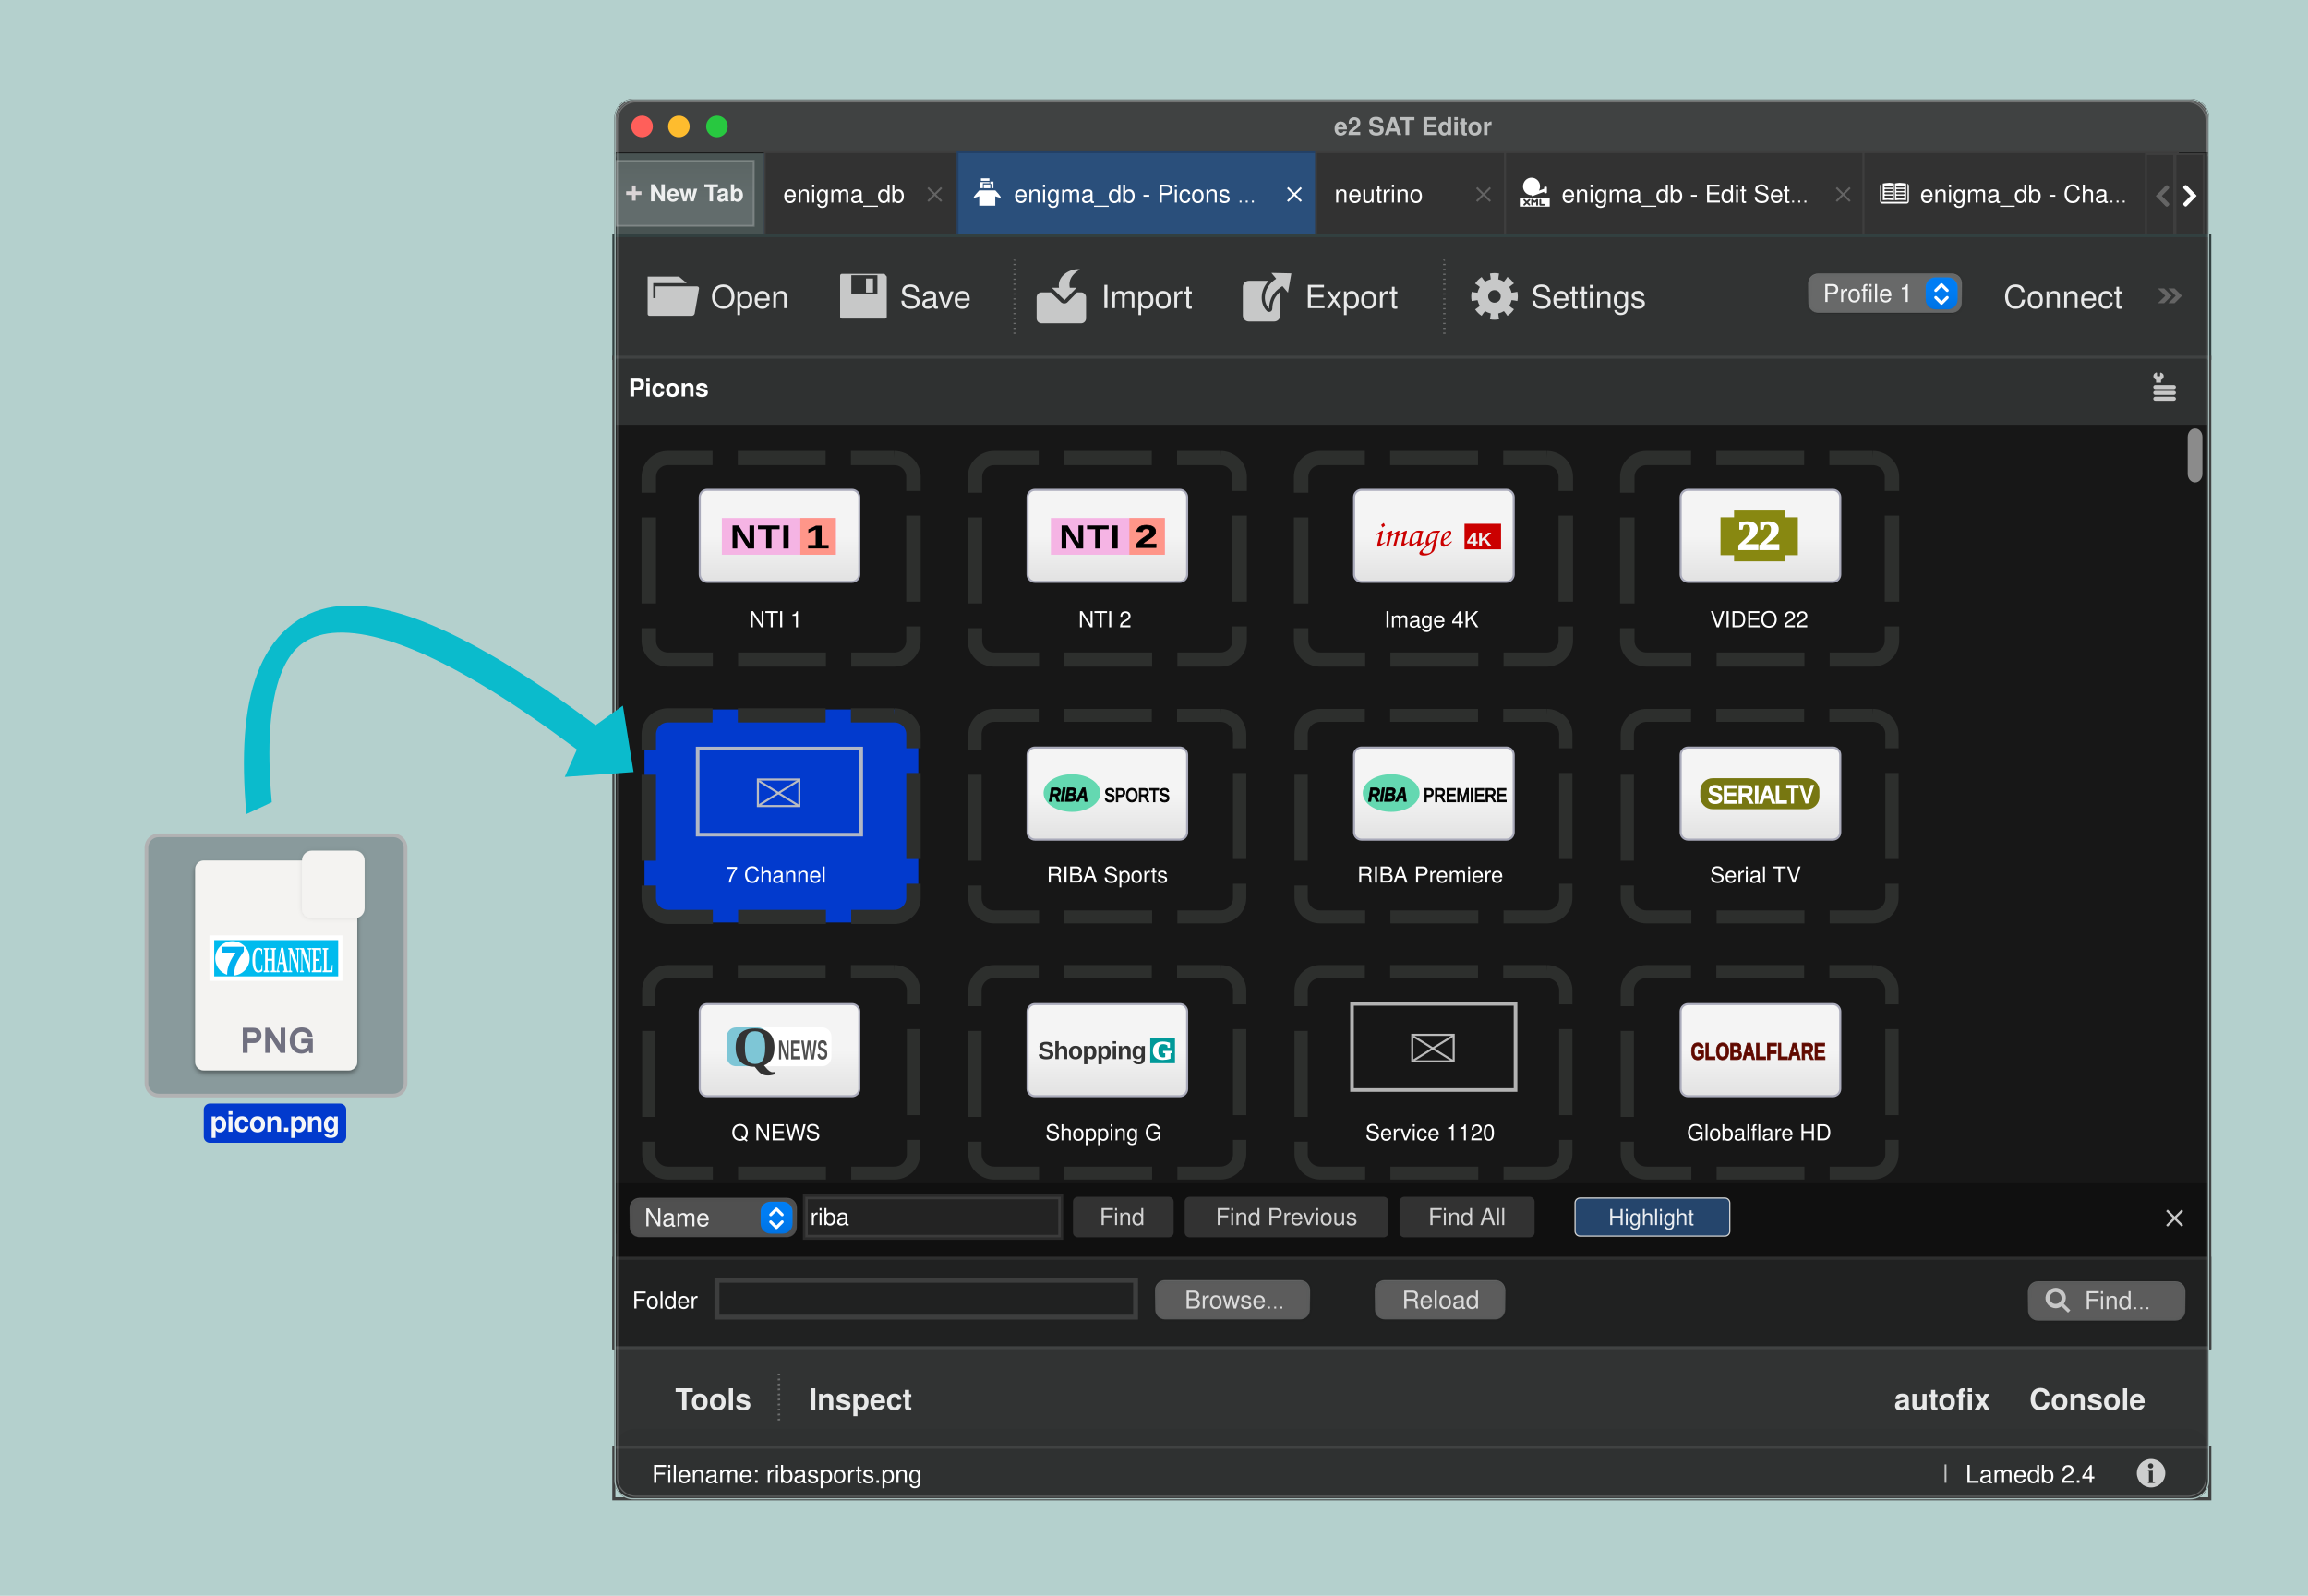
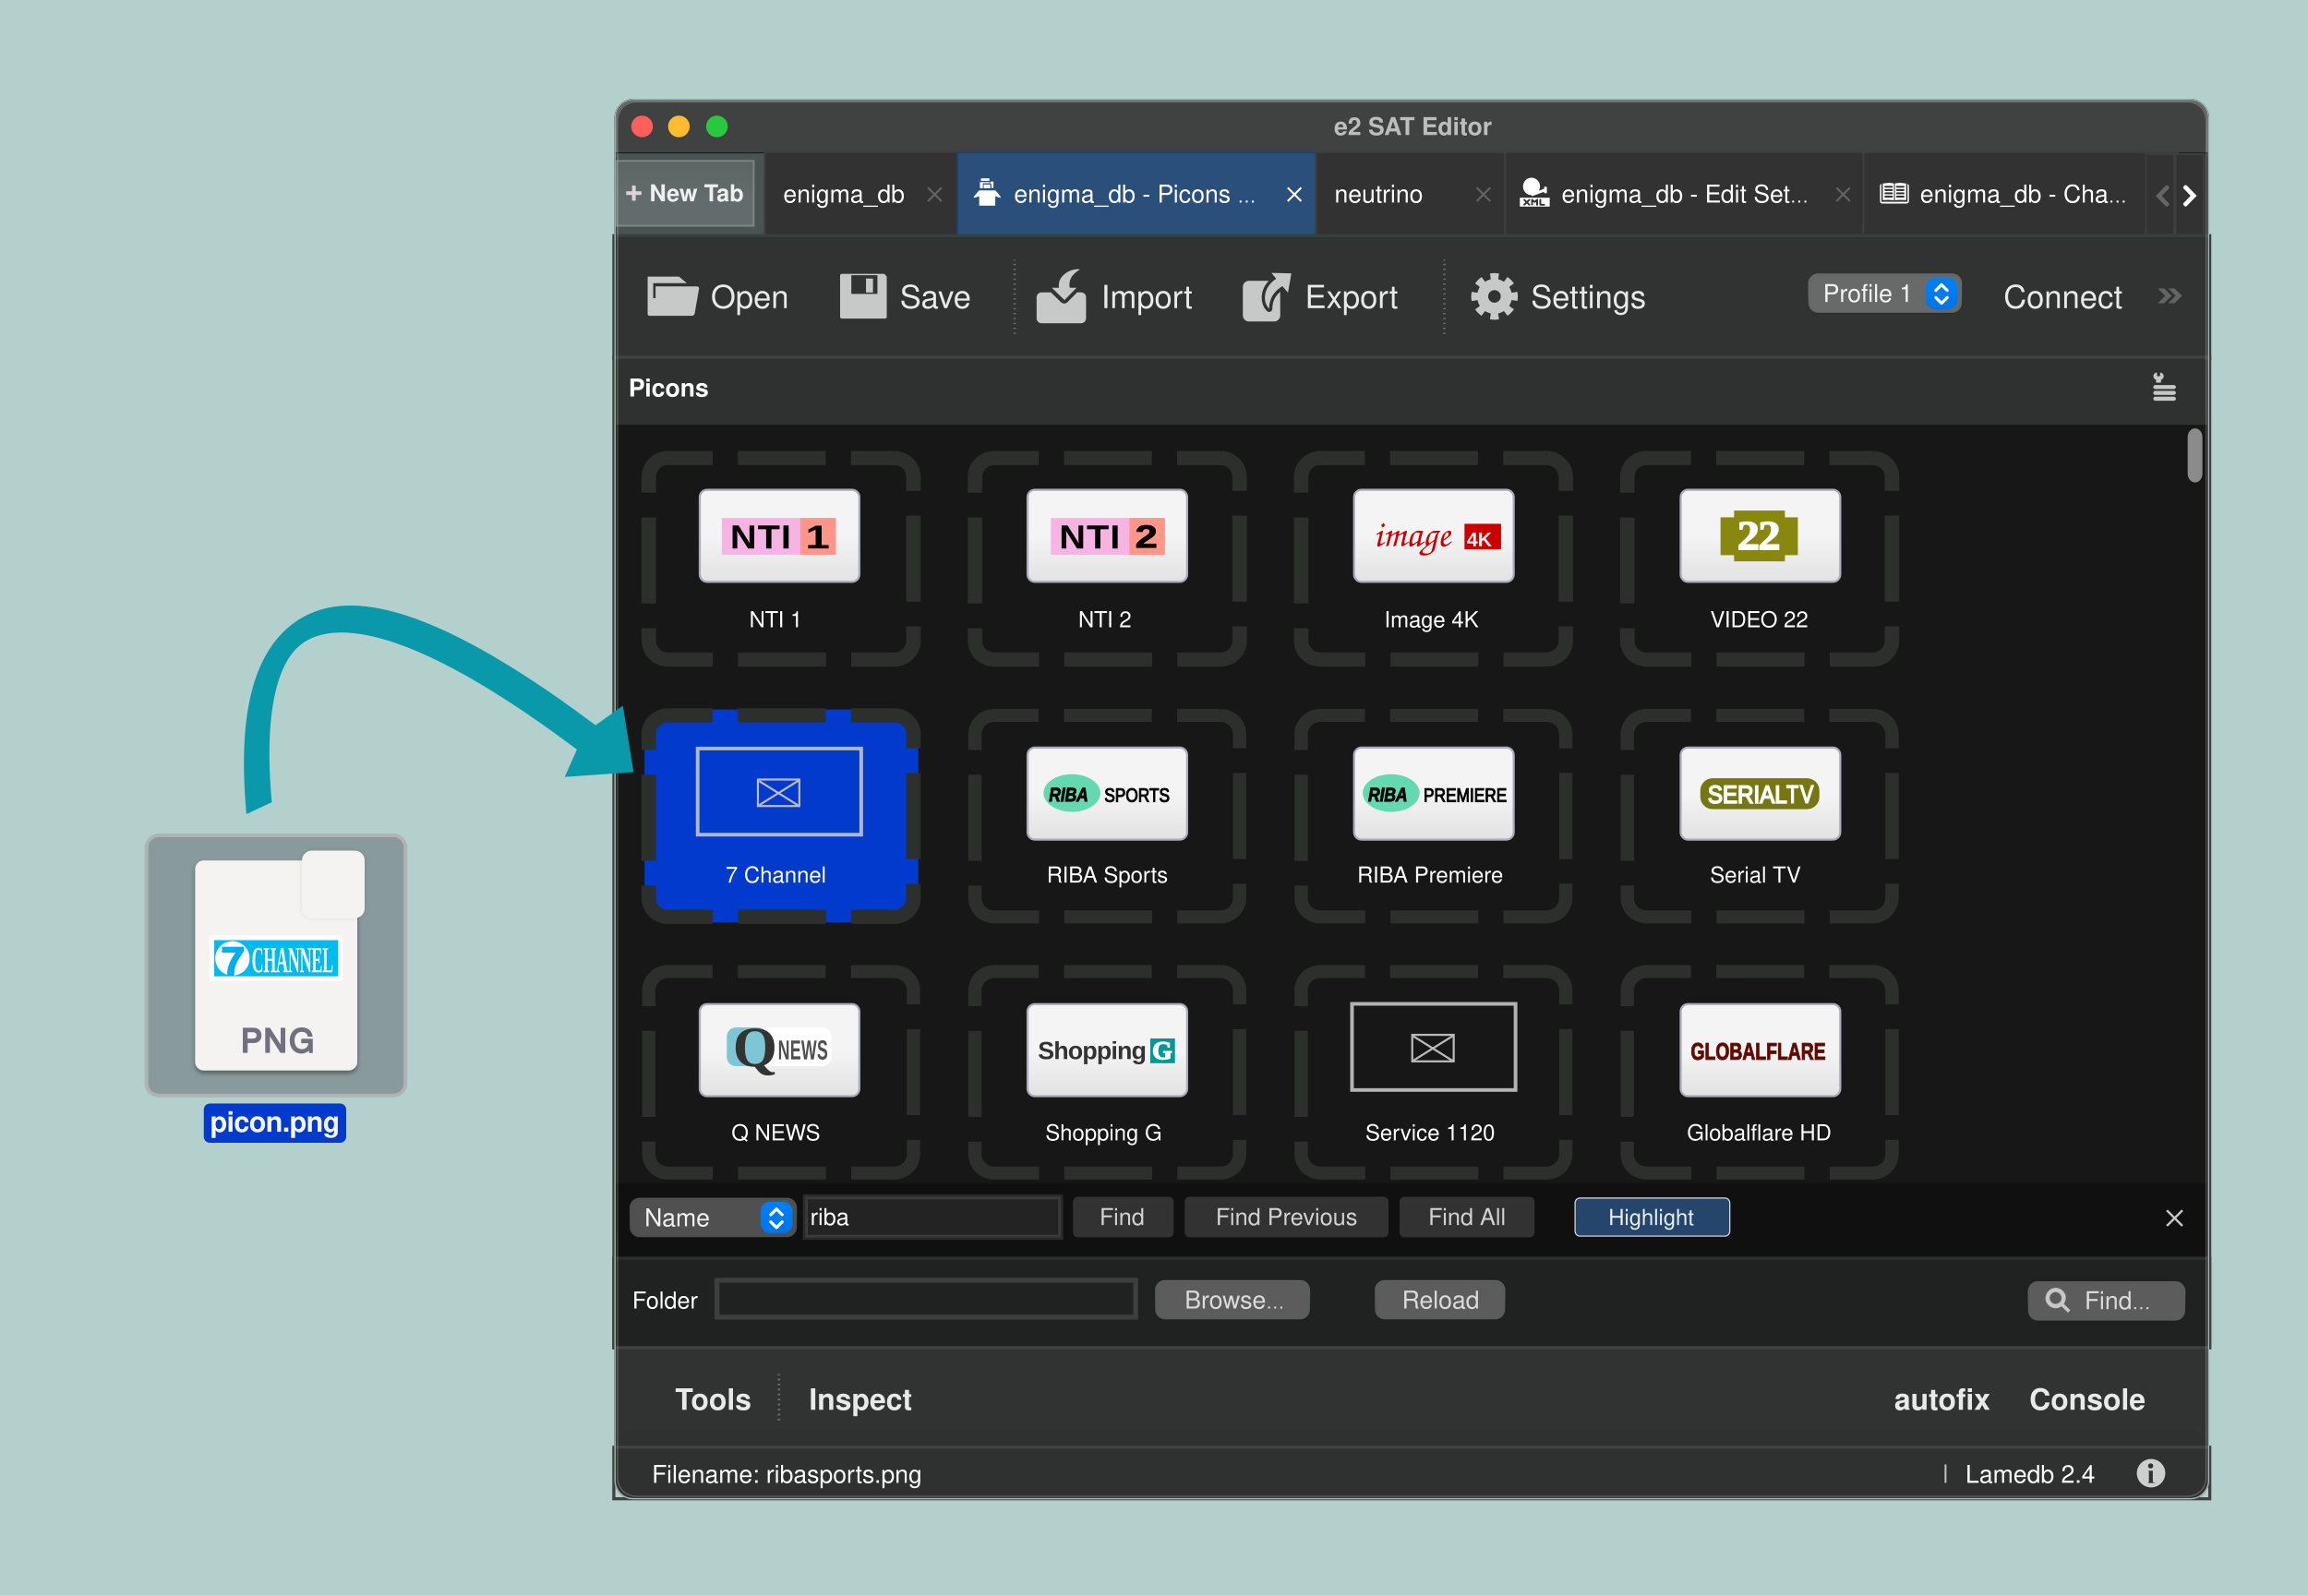
<svg xmlns="http://www.w3.org/2000/svg" style="pointer-events:none;user-select:none" viewBox="0 0 1880 1300">
  <defs>
    <symbol id="aad">
      <path d="M37.8 37.8h18V26.3h-18V8H26.3v18.2H8v11.5h18.2v18h11.5z" />
    </symbol>
    <symbol id="cbw">
      <path d="m60 15-3-.5v35.7a150 150 0 0 0-14.3-.6l-3 .2-6.7.6v-36S39.6 13 43 13c4 0 14 1.5 14 1.5zq2.9 1.4 3 4.7v32.6c0 2.9-2.3 5.2-5.2 5.2H6.2A5 5 0 0 1 1 52.3V19.7A5 5 0 0 1 4 15l3-.5S17 13 21 13c3.4 0 10 1.5 10 1.5v35.9l-13-.9c-3 0-7.9.4-11 .7V14.5L4 15v38.7h56zM28.5 42.5a2 2 0 0 0-2-2h-14a2 2 0 0 0 0 4h14a2 2 0 0 0 2-2m25 0a2 2 0 0 0-2-2h-14a2 2 0 0 0 0 4h14a2 2 0 0 0 2-2m-25-7a2 2 0 0 0-2-2h-14a2 2 0 0 0 0 4h14a2 2 0 0 0 2-2m25 0a2 2 0 0 0-2-2h-14a2 2 0 0 0 0 4h14a2 2 0 0 0 2-2m-25-7a2 2 0 0 0-2-2h-14a2 2 0 0 0 0 4h14a2 2 0 0 0 2-2m25 0a2 2 0 0 0-2-2h-14a2 2 0 0 0 0 4h14a2 2 0 0 0 2-2m-25-7a2 2 0 0 0-2-2h-14a2 2 0 0 0 0 4h14a2 2 0 0 0 2-2m25 0a2 2 0 0 0-2-2h-14a2 2 0 0 0 0 4h14a2 2 0 0 0 2-2" />
    </symbol>
    <symbol id="cce">
      <path d="m62.3 7.3-5.6-5.6L32 26.4 7.3 1.7 1.7 7.3 26.4 32 1.7 56.7l5.6 5.6L32 37.6l24.7 24.7 5.6-5.6L37.6 32z" />
    </symbol>
    <symbol id="fdt">
      <path d="M56.3 31H13.8A13 13 0 0 0 1 44v61.3c0 7 5.7 12.8 12.8 12.8h54.5c7 0 12.8-5.8 12.8-12.8v-51c-16.6 14-16.6 30.2-17 36.9a6.8 6.8 0 0 1-11.7 4.4C38 81 36.3 52.4 56.3 31.1m1 59.7c-14.6-14.7-13-46 15.2-64.3L62.2 14l42.8 1-7.3 41.4-11.8-14C57.8 59.3 57.8 82 57.3 90.6" />
    </symbol>
    <symbol id="fet">
      <path d="M87.8 55.7h8.5c5.9 0 10.7 4.8 10.7 10.6v45c0 6-4.8 10.7-10.7 10.7H11.7C5.8 122 1 117.2 1 111.4v-45c0-6 4.8-10.7 10.7-10.7h19.8L54 77.5a10 10 0 0 0 6.3 2.1c2 0 4.8-.8 6.2-2.2zM94 6.4C76 3.3 44.4 18.9 49 45.9H33.6l27.2 26.4 25.8-26.4H72.1C67.3 21.7 88 10.8 94 6.4" />
    </symbol>
    <symbol id="ffo">
      <path d="M32 62.5a30.5 30.5 0 0 1 0-61v9.6l-1-.1a5.4 5.4 0 1 0 1 10.7v5.1l-7.4.2 2.8 1.2V51l-2.8 2H32zm0-51.4V1.5a30.5 30.5 0 0 1 0 61V53h9.5l-5.8-2V26.6l-3.7.1v-5A5.4 5.4 0 0 0 32 11" />
    </symbol>
    <symbol id="fgn">
      <path d="M21 43h89c2.9 0 4.7 2.2 4.2 5l-9.3 53c-.5 2.7-3.2 5-6 5H8a4 4 0 0 1-3.9-3.8V22h67.2L88 36H16v32h5z" />
    </symbol>
    <symbol id="fhe">
      <path d="M114 22v86.2c0 2-1.7 3.8-3.8 3.8H17.8a4 4 0 0 1-3.8-3.8V19.8c0-2 1.7-3.8 3.8-3.8H109zM94 59V19H38v40zm-9.5-33v30h-15V26z" />
    </symbol>
    <symbol id="liu">
      <path d="M56.3 57.4c0-2.4-2-4.3-4.4-4.3H12.1a4.3 4.3 0 0 0 0 8.6h39.8c2.4 0 4.4-1.9 4.4-4.3m0-12.5c0-2.4-2-4.3-4.4-4.3H12.1a4.3 4.3 0 0 0 0 8.6h39.8c2.4 0 4.4-2 4.4-4.3m0-12.5c0-2.4-2-4.3-4.4-4.3H12.1a4.3 4.3 0 0 0 0 8.6h39.8c2.4 0 4.4-2 4.4-4.3m-42.5-13V23h10.6v-5.8l2.3-1.4q3.4-2.8 3.4-6.4c0-3.6-1-4.7-3.2-6.5q-1.5-1-3-1.7l-1.4 1-.1 6q0 .6-.4.7-.6.4-1.5.4h-2.8q-.9 0-1.5-.4-.4-.3-.4-.7V1.9l-1.3-1q-1.6.7-3 1.7A8 8 0 0 0 8 9q0 3.6 3.2 6.5 1.2.9 2.5 1.4z" />
    </symbol>
    <symbol id="pjw">
      <path d="M14.8 29.2h34.5s13.9 14.5 11.4 15.6c-1 .5-6.1-1-11.5-3V62H14.8V41.7c-5.4 2-10.4 3.6-11.5 3.1-2.5-1 11.5-15.6 11.5-15.6m22-17.8H16.3v13.1h6.4V14h14zm1.7 5.2h-14v8h14zm6.8-6.2v14.1H41v-9.2h-2.5v-4.9zm-8.7-7H18.5v5.4h18.1z" />
    </symbol>
    <symbol id="skh">
      <path d="M40 45.2a21 21 0 0 1-12.4 4.2A22.6 22.6 0 0 1 5.8 30.7 22.5 22.5 0 0 1 27.6 5.6c10 0 19.4 7.7 21.4 17.6A22 22 0 0 1 45 40l14 13.8-5.1 5.1zM27.4 14.6c-6.2.1-12 5.2-12.7 11.5-.6 5.4 2.7 11 7.8 13.2A13.3 13.3 0 0 0 39.8 31a13.2 13.2 0 0 0-12.4-16.3" />
    </symbol>
    <symbol id="sls">
      <path d="M74 15.4a50 50 0 0 0-19.7 0q1.2 6 1.8 12.4Q49.6 29.3 44 33q-4-4.8-7.5-10.1a50 50 0 0 0-14 13.9q5.4 3.4 10.2 7.5a37 37 0 0 0-5 12.2q-6.3-.6-12.5-1.9a50 50 0 0 0 0 19.7q6.2-1.2 12.5-1.9 1.4 6.6 5 12.3-4.8 4-10.1 7.5A50 50 0 0 0 36.4 106q3.4-5.3 7.5-10.1 5.6 3.5 12.2 5-.6 6.3-1.8 12.5a50 50 0 0 0 19.6 0q-1.2-6.2-1.8-12.5 6.5-1.4 12.2-5 4 4.8 7.5 10.1a50 50 0 0 0 14-14q-5.4-3.3-10.2-7.4 3.6-5.7 5-12.3 6.3.6 12.5 2a50 50 0 0 0 0-19.8q-6.2 1.3-12.5 2-1.4-6.7-5-12.3 4.8-4 10.1-7.5a50 50 0 0 0-13.9-14q-3.4 5.4-7.5 10.2a37 37 0 0 0-12.2-5q.6-6.4 1.8-12.5M64 50.9a13.5 13.5 0 1 1 0 27 13.5 13.5 0 0 1 0-27" />
    </symbol>
    <symbol id="tmw">
      <path d="M64 64V45H0v19zm-25-5.7V60a2 2 0 1 1-4 0v-6.4l-1.9 1.8q-.7.5-1.5.5-.7 0-1.5-.5l-2-1.8V60a2 2 0 0 1-3.8 0v-5.3h-6.7l4.1 4q1.2 1.3 0 2.5a2 2 0 0 1-2.7 0l-4.1-3.9-4.1 4a2 2 0 0 1-2.7 0c-.8-.8-.8-2 0-2.7l4-3.9-4-3.9q-1.2-1.2 0-2.5c1.2-1.3 2-.7 2.7 0l4 3.9 4.2-4a2 2 0 0 1 2.7 0c.8.8.8 2 0 2.6l-4 4h6.6v-5.3q0-.8.6-1.4a2 2 0 0 1 1.3-.6h.2q.7 0 1.3.6l4 3.6 3.9-3.6a2 2 0 0 1 1.8-.5q.6 0 1 .5.6.5.6 1.3v8.7h2.9v-8.8a2 2 0 0 1 3.9 0v8.9h6.4a1.8 1.8 0 0 1 0 3.6h-8.5q-1.6-.2-1.8-1.9v-1.7zM25.3 39.5H25c-10 0-18.2-8.4-18.2-18.7S14.9 2 25 2s18.3 8.4 18.3 18.8a19 19 0 0 1-2.4 9l11.1-4v-3q.2-1.4 1.5-1.5h3q1.3 0 1.5 1.5v11q-.2 1.3-1.5 1.5h-3q-1.3-.2-1.5-1.5v-1.6l-26 9.5z" />
    </symbol>
    <symbol id="anm">
      <path d="M32 13.2q-2.6 0-4.6 2L2.9 39.6a6.5 6.5 0 0 0 9.2 9.2L32 29l19.9 19.8a6.5 6.5 0 0 0 9.2-9.2L36.6 15.1q-2-1.8-4.6-1.9" />
    </symbol>
    <symbol id="aow">
      <path d="m32 30.1 27.5 29.3V34.7L32 5.5 4.5 34.7v24.7z" />
    </symbol>
    <symbol id="apw">
      <path d="M32 36.2 11.8 16.6a3.3 3.3 0 0 0-4.6 0l-1.9 1.8a3 3 0 0 0 0 4.5L32 48.7l.1-.1.1.1L58.7 23a3 3 0 0 0 0-4.5l-2.4-2.3c-1-1-2.6-1-3.6 0z" />
    </symbol>
    <symbol id="pvn">
      <g transform="matrix(.75 0 0 .75 20.3 11.9)">
        <rect width="50" height="32" x="48.3" y="24.2" style="fill:none;stroke:silver;stroke-opacity:.96;stroke-width:2.5px" />
        <rect width="2.5" height="56" style="fill:silver;fill-opacity:.96" transform="rotate(-58 48.9 -30.7)" />
        <rect width="2.5" height="56" x="23" y="-42" style="fill:silver;fill-opacity:.96" transform="rotate(58 .1 57.7)" />
      </g>
      <rect width="148" height="78" x="2" y="2" style="fill:none;stroke:#c4c4c4;stroke-opacity:.9;stroke-width:3.3px" />
    </symbol>
    <linearGradient id="bqm" x1="0" x2="0" y1="0" y2="1">
      <stop offset="0" style="stop-color:#5b6564" />
      <stop offset=".6" style="stop-color:#626c6c" />
    </linearGradient>
    <linearGradient id="brm" x1="0" x2="0" y1="0" y2="1">
      <stop offset="0" style="stop-color:#fff;stop-opacity:.19" />
      <stop offset="1" style="stop-color:#000;stop-opacity:.34" />
    </linearGradient>
    <linearGradient id="bsm" x1="0" x2="0" y1="0" y2="1">
      <stop offset=".4" style="stop-color:#007df4" />
      <stop offset="1" style="stop-color:#0073e4" />
    </linearGradient>
    <linearGradient id="pwg" x1="0" x2="0" y1="0" y2="1">
      <stop offset=".5" style="stop-color:#f4f4f4" />
      <stop offset="1" style="stop-color:#e2e2e2" />
    </linearGradient>
    <filter id="btm" color-interpolation-filters="sRGB">
      <feDropShadow dx="0" dy="1.5" flood-opacity=".3" stdDeviation="1" />
      <feDropShadow dx="0" dy="0" flood-opacity=".3" stdDeviation="2.2" />
    </filter>
    <filter id="ixm" color-interpolation-filters="sRGB">
      <feDropShadow dx="0" dy="2.3" flood-opacity=".4" stdDeviation="2" />
    </filter>
    <filter id="iym" color-interpolation-filters="sRGB">
      <feDropShadow dx="-1.8" dy="1.7" flood-opacity=".3" stdDeviation="3" />
      <feDropShadow dx="0" dy="0" flood-opacity=".1" stdDeviation="2" />
    </filter>
    <marker id="aud" markerHeight="3" markerWidth="3" orient="auto" refX="1.8" refY="1.8" viewBox="0 0 3.5 3.5">
-       <polygon points="0.7,3.5 0,1.75 0.7,0 3.5,1.75" style="fill:#0bbbcc" />
+       <polygon points="0.7,3.5 0,1.75 0.7,0 3.5,1.75" style="fill:#0999aa" />
    </marker>
  </defs>
  <rect width="1880" height="1300" style="fill:#b4d0cd" />
  <g style="font-family:&quot;Helvetica Neue&quot;,sans-serif-light,Helvetica,sans-serif">
    <rect width="1298" height="1140" x="501" y="81" rx="15" style="fill:#313333;stroke:#191919;stroke-width:1px" />
    <rect width="1296" height="57" x="502" y="82" rx="15" style="fill:#404242;stroke:#787979;stroke-width:1px;clip-path:inset(0 0 15px)" />
    <rect width="1298" height="1" x="501" y="124.5" style="fill:none;stroke:#000;stroke-opacity:.89;stroke-width:.5px" />
    <text x="502" y="82" dx="649" dy="28" style="font-family:&quot;Helvetica Neue&quot;,Helvetica,sans-serif;font-weight:700;font-size:20px;fill:#bcbebe" text-anchor="middle">e2 SAT Editor</text>
    <ellipse cx="523" cy="103" rx="8.8" style="fill:#ff5f5a;stroke:none;stroke-opacity:.1" />
    <ellipse cx="553" cy="103" rx="8.8" style="fill:#febc2e;stroke:none;stroke-opacity:.1" />
    <ellipse cx="584" cy="103" rx="8.8" style="fill:#28c840;stroke:none;stroke-opacity:.1" />
    <rect width="1296" height="67" x="502" y="125" style="fill:#2f3131" />
    <rect width="120" height="67" x="502" y="125" style="fill:#485352" />
    <rect width="112" height="53" x="502" y="131" rx="0" style="fill:url(#bqm);stroke:#fff;stroke-opacity:.23;stroke-width:1.5px" />
    <use href="#aad" style="fill:#dad4d6" transform="matrix(.26 0 0 .26 508 149)" />
    <text x="502" y="131" dx="27" dy="33" style="font-weight:700;font-size:19px;fill:#fff;fill-opacity:.89">New Tab</text>
    <rect width="1" height="67" x="622" y="125" style="fill:#3a5165" />
    <rect width="157" height="69" x="623" y="124" style="fill:#323232;stroke:#3e3e3e;stroke-width:1.5px;clip-path:inset(2px 0 1px)" />
    <text x="623" y="124" dx="15" dy="41" style="font-size:20px;fill:#fff">enigma_db</text>
    <use href="#cce" style="fill:#646464" transform="matrix(.2 0 0 .2 755 152)" />
    <rect width="292" height="69" x="780" y="124" style="fill:#2a4f7b;stroke:#234065;stroke-width:1.5px;clip-path:inset(2px 0 1px)" />
    <use href="#pjw" style="fill:#fff" transform="matrix(.38 0 0 .38 792 144)" />
    <text x="780" y="124" dx="46" dy="41" style="font-size:20px;fill:#fff">enigma_db - Picons <tspan style="font-size:15px">…</tspan>
    </text>
    <use href="#cce" style="fill:#fff" transform="matrix(.2 0 0 .2 1048 152)" />
    <rect width="154" height="69" x="1072" y="124" style="fill:#323232;stroke:#3e3e3e;stroke-width:1.5px;clip-path:inset(2px 0 1px)" />
    <text x="1072" y="124" dx="15" dy="41" style="font-size:20px;fill:#fff">neutrino</text>
    <use href="#cce" style="fill:#646464" transform="matrix(.2 0 0 .2 1202 152)" />
    <rect width="292" height="69" x="1226" y="124" style="fill:#323232;stroke:#3e3e3e;stroke-width:1.5px;clip-path:inset(2px 0 1px)" />
    <use href="#tmw" style="fill:#fff" transform="matrix(.38 0 0 .38 1238 144)" />
    <text x="1226" y="124" dx="46" dy="41" style="font-size:20px;fill:#fff">enigma_db - Edit Set<tspan style="font-size:15px">…</tspan>
    </text>
    <use href="#cce" style="fill:#646464" transform="matrix(.2 0 0 .2 1495 152)" />
    <rect width="256" height="69" x="1518" y="124" style="fill:#323232;stroke:#3e3e3e;stroke-width:1.5px;clip-path:inset(2px 0 1px)" />
    <use href="#cbw" style="fill:#fff" transform="matrix(.38 0 0 .38 1531 144)" />
    <text x="1518" y="124" dx="46" dy="41" style="font-size:20px;fill:#fff">enigma_db - Cha<tspan style="font-size:15px">…</tspan>
    </text>
    <rect width="1" height="67" x="1773" y="125" style="fill:#3a3a3a" />
    <rect width="23" height="66" x="1748" y="125.5" style="fill:#323232;stroke:#3e3e3e;stroke-width:1.5px" />
    <g style="opacity:.25" transform="matrix(0 .3 -.3 0 1771.2 150)">
      <use href="#apw" style="fill:#fff;stroke:#fff;stroke-width:2.7px" />
    </g>
    <rect width="23" height="66" x="1772" y="125.5" style="fill:#323232;stroke:#3e3e3e;stroke-width:1.5px" />
    <use href="#apw" style="fill:#fff;stroke:#fff;stroke-width:2.7px" transform="matrix(0 -.3 .3 0 1774.1 169.1)" />
    <rect width="1296" height="100" x="502" y="192" style="fill:#313333" />
    <use href="#fgn" style="fill:#c7c8c8" transform="matrix(.38 0 0 .38 526 217)" />
    <text x="510" y="192" dx="69" dy="59" style="font-size:26px;fill:#fff;fill-opacity:.89;text-shadow:0 .5px 1px #090909">Open</text>
    <use href="#fhe" style="fill:#c7c8c8" transform="matrix(.38 0 0 .38 679 217)" />
    <text x="664" y="192" dx="69" dy="59" style="font-size:26px;fill:#fff;fill-opacity:.89;text-shadow:0 .5px 1px #090909">Save</text>
    <rect width="1" height="61" x="826" y="212" style="fill:none;stroke:#fff;stroke-opacity:.3;stroke-dasharray:1px,3px" />
    <use href="#fet" style="fill:#c7c8c8" transform="matrix(.38 0 0 .38 844 217)" />
    <text x="828" y="192" dx="69" dy="59" style="font-size:26px;fill:#fff;fill-opacity:.89;text-shadow:0 .5px 1px #090909">Import</text>
    <use href="#fdt" style="fill:#c7c8c8" transform="matrix(.38 0 0 .38 1012 217)" />
    <text x="994" y="192" dx="69" dy="59" style="font-size:26px;fill:#fff;fill-opacity:.89;text-shadow:0 .5px 1px #090909">Export</text>
    <rect width="1" height="61" x="1176" y="212" style="fill:none;stroke:#fff;stroke-opacity:.3;stroke-dasharray:1px,3px" />
    <use href="#sls" style="fill:#c7c8c8" transform="matrix(.38 0 0 .38 1193 217)" />
    <text x="1178" y="192" dx="69" dy="59" style="font-size:26px;fill:#fff;fill-opacity:.89;text-shadow:0 .5px 1px #090909">Settings</text>
    <rect width="125" height="32" x="1473" y="223" rx="8" style="fill:#fff;fill-opacity:.24;stroke:url(#brm);stroke-width:.4px;filter:url(#btm)" />
    <rect width="26" height="26" x="1568.6" y="226" rx="8" style="fill:url(#bsm);stroke:url(#brm);stroke-opacity:.06;stroke-width:2px" />
    <use href="#anm" style="fill:#fff" transform="matrix(.19 0 0 .19 1575.4 228.2)" />
    <use href="#anm" style="fill:#fff" transform="matrix(.19 0 0 -.19 1575.4 250.8)" />
    <text x="1473" y="224" dx="12" dy="22" style="font-size:20px;fill:#fff;fill-opacity:.92">Profile 1</text>
    <text x="1617" y="192" dx="15" dy="59" style="font-size:26px;fill:#fff;fill-opacity:.89;text-shadow:0 .5px 1px #090909">Connect</text>
    <g transform="matrix(.9 0 0 .95 1770 234)">
      <use href="#aow" style="fill:#646464" transform="rotate(90)scale(.23)" />
      <use href="#aow" style="fill:#646464" transform="matrix(0 .23 -.23 0 9.4 0)" />
    </g>
    <rect width="1300" height="100" x="500" y="192" style="fill:none;stroke:#324040;stroke-width:2.4px;clip-path:inset(0 2px)" />
    <rect width="1296" height="807" x="502" y="291" style="fill:#2f3131" />
    <text x="502" y="291" dx="10" dy="32" style="font-weight:700;font-size:20px;fill:#fff">Picons</text>
    <use href="#liu" style="fill:#c7c7c7" transform="matrix(.38 0 0 .38 1751 303)" />
    <rect width="1296" height="659" x="502" y="346" style="fill:#171717" />
    <rect width="220" height="171" x="526" y="371" rx="16" style="fill:none;stroke:#2d2f2d;stroke-width:12px;stroke-dasharray:37px,21px,36px,0" transform="matrix(.98 0 0 .96 13 17)" />
    <rect width="130" height="75" x="570" y="399" rx="6" style="fill:url(#pwg);stroke:#aaabbb;stroke-width:1.7px" />
    <g transform="matrix(.34 0 0 .34 588 422)">
      <rect width="273" height="88" style="fill:#f5b4e4" />
      <rect width="85" height="88" x="188" style="fill:#ff9689" />
      <g style="font-family:Arial,Helvetica,sans-serif;font-weight:700">
        <text x="18" dy="73" style="font-size:80px;letter-spacing:2px" transform="scale(1.1 1)">NTI</text>
        <text x="185" dy="81" style="font-size:88px" transform="matrix(1.2 0 0 .9 -22 0)">1</text>
      </g>
    </g>
    <text x="526" y="493" dx="106" dy="18" style="font-size:18px;fill:#fff" text-anchor="middle">NTI 1</text>
    <rect width="220" height="171" x="792" y="371" rx="16" style="fill:none;stroke:#2d2f2d;stroke-width:12px;stroke-dasharray:37px,21px,36px,0" transform="matrix(.98 0 0 .96 18 17)" />
    <rect width="130" height="75" x="837" y="399" rx="6" style="fill:url(#pwg);stroke:#aaabbb;stroke-width:1.7px" />
    <g transform="matrix(.34 0 0 .34 856 422)">
      <rect width="273" height="88" style="fill:#f5b4e4" />
      <rect width="85" height="88" x="188" style="fill:#ff9689" />
      <g style="font-family:Arial,Helvetica,sans-serif;font-weight:700">
        <text x="18" dy="73" style="font-size:80px;letter-spacing:2px" transform="scale(1.1 1)">NTI</text>
        <text x="185" dy="81" style="font-size:102px;stroke:#000;stroke-width:2px" transform="matrix(.95 0 0 .75 26 10)">2</text>
      </g>
    </g>
    <text x="792" y="493" dx="108" dy="18" style="font-size:18px;fill:#fff" text-anchor="middle">NTI 2</text>
    <rect width="220" height="171" x="1058" y="371" rx="16" style="fill:none;stroke:#2d2f2d;stroke-width:12px;stroke-dasharray:37px,21px,36px,0" transform="matrix(.98 0 0 .96 23 17)" />
    <rect width="130" height="75" x="1103" y="399" rx="6" style="fill:url(#pwg);stroke:#aaabbb;stroke-width:1.7px" />
    <g transform="matrix(.32 0 0 .32 1111 420)">
      <rect width="93" height="65" x="256" y="21" style="fill:#cb0000" />
      <text x="10" dx="112" dy="78" style="font-family:cursive,serif;font-size:96px;fill:#cb0000" text-anchor="middle">image</text>
      <text x="262" dy="78" style="font-family:Arial,Helvetica,sans-serif;font-weight:700;font-size:50px;fill:#eee">4K</text>
    </g>
    <text x="1058" y="493" dx="108" dy="18" style="font-size:18px;fill:#fff" text-anchor="middle">Image 4K</text>
    <rect width="220" height="171" x="1324" y="371" rx="16" style="fill:none;stroke:#2d2f2d;stroke-width:12px;stroke-dasharray:37px,21px,36px,0" transform="matrix(.98 0 0 .96 28 17)" />
    <rect width="130" height="75" x="1369" y="399" rx="6" style="fill:url(#pwg);stroke:#aaabbb;stroke-width:1.7px" />
    <g transform="matrix(.23 0 0 .23 1401 415)">
      <rect width="180" height="180" x="50" y="4" style="fill:#881" />
      <rect width="274" height="134" x="2" y="28" style="fill:#881" />
      <text x="50" y="38" dx="56" dy="80" style="font-family:&quot;Times New Roman&quot;,serif;font-weight:700;font-size:122px;letter-spacing:-4px;fill:#fff;stroke:#fff;stroke-width:4px" text-anchor="middle" transform="scale(1.3 1.2)">22</text>
    </g>
    <text x="1324" y="493" dx="109" dy="18" style="font-size:18px;fill:#fff" text-anchor="middle">VIDEO 22</text>
    <rect width="223" height="173.5" x="525" y="578" rx="20" style="fill:#023acd" />
    <rect width="220" height="171" x="526" y="580" rx="16" style="fill:none;stroke:#2d2f2d;stroke-width:12px;stroke-dasharray:37px,21px,36px,0" transform="matrix(.98 0 0 .96 13 26)" />
    <use href="#pvn" transform="matrix(.9 0 0 .9 566.5 608)" />
    <text x="526" y="701" dx="106" dy="18" style="font-size:18px;fill:#fff" text-anchor="middle">7 Channel</text>
    <rect width="220" height="171" x="792" y="580" rx="16" style="fill:none;stroke:#2d2f2d;stroke-width:11px;stroke-dasharray:37px,21px,36px,0" transform="matrix(.98 0 0 .96 18 26)" />
    <rect width="130" height="75" x="837" y="609" rx="6" style="fill:url(#pwg);stroke:#aaabbb;stroke-width:1.7px" />
    <g transform="matrix(.13 0 0 .13 849 631)">
      <ellipse cx="186" cy="116" rx="178" ry="118" style="fill:#64d8b1" />
      <g style="font-family:Arial,Helvetica,sans-serif">
        <text x="42" dy="140" style="font-weight:700;font-size:102px;letter-spacing:-1px;stroke:#000;stroke-width:4px;font-style:italic" transform="scale(1 1.2)">RIBA</text>
        <text x="389" dy="142" style="font-size:100px;stroke:#000;stroke-width:5px" transform="scale(1 1.2)">SPORTS</text>
      </g>
    </g>
    <text x="792" y="701" dx="110" dy="18" style="font-size:18px;fill:#fff" text-anchor="middle">RIBA Sports</text>
    <rect width="220" height="171" x="1058" y="580" rx="16" style="fill:none;stroke:#2d2f2d;stroke-width:11px;stroke-dasharray:37px,21px,36px,0" transform="matrix(.98 0 0 .96 23 26)" />
    <rect width="130" height="75" x="1103" y="609" rx="6" style="fill:url(#pwg);stroke:#aaabbb;stroke-width:1.7px" />
    <g transform="matrix(.13 0 0 .13 1109 631)">
      <ellipse cx="186" cy="116" rx="178" ry="118" style="fill:#64d8b1" />
      <g style="font-family:Arial,Helvetica,sans-serif">
        <text x="42" dy="140" style="font-weight:700;font-size:102px;letter-spacing:-1px;stroke:#000;stroke-width:4px;font-style:italic" transform="scale(1 1.2)">RIBA</text>
        <text x="389" dy="142" style="font-size:100px;stroke:#000;stroke-width:5px" transform="scale(1 1.2)">PREMIERE</text>
      </g>
    </g>
    <text x="1058" y="701" dx="107" dy="18" style="font-size:18px;fill:#fff" text-anchor="middle">RIBA Premiere</text>
    <rect width="220" height="171" x="1324" y="580" rx="16" style="fill:none;stroke:#2d2f2d;stroke-width:11px;stroke-dasharray:37px,21px,36px,0" transform="matrix(.98 0 0 .96 28 26)" />
    <rect width="130" height="75" x="1369" y="609" rx="6" style="fill:url(#pwg);stroke:#aaabbb;stroke-width:1.7px" />
    <g transform="matrix(.21 0 0 .21 1385 634)">
      <rect width="462" height="120" rx="48" style="fill:#771" />
      <g style="font-family:Arial,Helvetica,sans-serif;font-size:96px" text-anchor="middle">
        <text x="32" dx="171" dy="96" style="fill:#fff;stroke:#fff;stroke-width:6px" transform="scale(.9 1)">SERIAL</text>
        <text x="412" dx="71" dy="96" style="letter-spacing:8px;fill:#fff;stroke:#fff;stroke-width:6px" transform="matrix(.8 0 0 1 0 -.9)">TV</text>
      </g>
    </g>
    <text x="1324" y="701" dx="106" dy="18" style="font-size:18px;fill:#fff" text-anchor="middle">Serial TV</text>
    <rect width="220" height="171" x="526" y="788" rx="16" style="fill:none;stroke:#2d2f2d;stroke-width:11px;stroke-dasharray:37px,21px,36px,0" transform="matrix(.98 0 0 .96 13 35)" />
    <rect width="130" height="75" x="570" y="818" rx="6" style="fill:url(#pwg);stroke:#aaabbb;stroke-width:1.7px" />
    <g transform="matrix(.31 0 0 .31 592 837)">
      <rect width="275" height="102" rx="24" style="fill:#fff" />
      <rect width="106" height="102" rx="24" style="fill:#7ec6d6" />
      <text x="16" dy="102" style="font-family:&quot;Times New Roman&quot;,serif;font-weight:700;font-size:150px;fill:#333">Q</text>
      <text x="224" dy="84" style="font-family:Arial,Helvetica,sans-serif;font-weight:700;font-size:72px;letter-spacing:1px;fill:#4f4f4f" transform="scale(.6 1)">NEWS</text>
    </g>
    <text x="526" y="911" dx="106" dy="18" style="font-size:18px;fill:#fff" text-anchor="middle">Q NEWS</text>
    <rect width="220" height="171" x="792" y="788" rx="16" style="fill:none;stroke:#2d2f2d;stroke-width:11px;stroke-dasharray:37px,21px,36px,0" transform="matrix(.98 0 0 .96 18 35)" />
    <rect width="130" height="75" x="837" y="818" rx="6" style="fill:url(#pwg);stroke:#aaabbb;stroke-width:1.7px" />
    <g transform="matrix(.21 0 0 .21 846 846)">
      <rect width="96" height="96" x="433" style="fill:#099" />
      <text dx="208" dy="80" style="font-family:Arial,Helvetica,sans-serif;font-weight:700;font-size:96px;letter-spacing:-3px;fill:#333" text-anchor="middle">Shopping</text>
      <text x="433" dx="8" dy="80" style="font-family:&quot;Times New Roman&quot;,serif;font-weight:700;font-size:99px;fill:#fff;stroke:#fff;stroke-width:5px">G</text>
    </g>
    <text x="792" y="911" dx="107" dy="18" style="font-size:18px;fill:#fff" text-anchor="middle">Shopping G</text>
    <rect width="220" height="171" x="1058" y="788" rx="16" style="fill:none;stroke:#2d2f2d;stroke-width:11px;stroke-dasharray:37px,21px,36px,0" transform="matrix(.98 0 0 .96 23 35)" />
    <use href="#pvn" transform="matrix(.9 0 0 .9 1099.5 816)" />
    <text x="1058" y="911" dx="107" dy="18" style="font-size:18px;fill:#fff" text-anchor="middle">Service 1120</text>
    <rect width="220" height="171" x="1324" y="788" rx="16" style="fill:none;stroke:#2d2f2d;stroke-width:11px;stroke-dasharray:37px,21px,36px,0" transform="matrix(.98 0 0 .96 28 35)" />
    <rect width="130" height="75" x="1369" y="818" rx="6" style="fill:url(#pwg);stroke:#aaabbb;stroke-width:1.7px" />
    <text dx="368" dy="96" style="font-family:Arial,Helvetica,sans-serif;font-weight:700;font-size:97px;fill:#600900;stroke:#600900;stroke-width:3.5px" text-anchor="middle" transform="matrix(.15 0 0 .2 1377 844)">GLOBALFLARE</text>
    <text x="1324" y="911" dx="109" dy="18" style="font-size:18px;fill:#fff" text-anchor="middle">Globalflare HD</text>
    <rect width="12" height="44" x="1782" y="349" rx="7" style="fill:#8b8b8b" />
    <rect width="1296" height="61" x="502" y="964" style="fill:#101010" />
    <rect width="136" height="32" x="513" y="976" rx="8" style="fill:#fff;fill-opacity:.24;stroke:url(#brm);stroke-width:.4px;filter:url(#btm)" />
    <text x="513" y="977" dx="12" dy="22" style="font-size:20px;fill:#fff;fill-opacity:.92">Name</text>
    <rect width="26" height="26" x="619.6" y="979" rx="8" style="fill:url(#bsm);stroke:url(#brm);stroke-opacity:.06;stroke-width:2px" />
    <use href="#anm" style="fill:#fff" transform="matrix(.19 0 0 .19 626.4 981.2)" />
    <use href="#anm" style="fill:#fff" transform="matrix(.19 0 0 -.19 626.4 1003.8)" />
    <rect width="208" height="33" x="656" y="975" rx="0" style="fill:#fff;fill-opacity:.08;stroke:#fff;stroke-opacity:.11;stroke-width:4px;clip-path:inset(3px 3px .4px)" />
    <text x="656" y="975" dx="4" dy="23" style="font-size:19px;fill:#fff">riba</text>
    <rect width="82" height="33" x="874" y="975" rx="4" style="fill:#323232" />
    <text x="874" y="975" dx="40" dy="23" style="font-size:19px;fill:#fff;fill-opacity:.78" text-anchor="middle">Find</text>
    <rect width="166" height="33" x="965" y="975" rx="4" style="fill:#323232" />
    <text x="965" y="975" dx="83" dy="23" style="font-size:19px;fill:#fff;fill-opacity:.78" text-anchor="middle">Find Previous</text>
    <rect width="110" height="33" x="1140" y="975" rx="4" style="fill:#323232" />
    <text x="1140" y="975" dx="55" dy="23" style="font-size:19px;fill:#fff;fill-opacity:.78" text-anchor="middle">Find All</text>
    <rect width="126" height="31" x="1283" y="976" rx="4" style="fill:#25456c;stroke:#d1d2d2;stroke-width:1px" />
    <text x="1283" y="976" dx="62" dy="22" style="font-size:18px;fill:#fff;fill-opacity:.9" text-anchor="middle">Highlight</text>
    <use href="#cce" style="fill:#c7c7c7" transform="matrix(.23 0 0 .23 1764 985)" />
    <rect width="1296" height="73" x="502" y="1026" style="fill:#202121" />
    <rect width="1300" height="73" x="500" y="1025" style="fill:none;stroke:#2d2e2e;stroke-width:2.4px;clip-path:inset(0 2px 2px)" />
    <text x="511" y="1043" dx="4" dy="23" style="font-size:19px;fill:#fff">Folder</text>
    <rect width="341" height="30" x="584" y="1043" fill="none" rx="0" style="fill:#fff;fill-opacity:0;stroke:#fff;stroke-opacity:.13;stroke-width:4px;clip-path:inset(2.8px 2.8px .4px)" />
    <rect width="126" height="32" x="941" y="1043" rx="8" style="fill:#fff;fill-opacity:.24;stroke:url(#brm);stroke-width:.4px;filter:url(#btm)" />
    <text x="941" y="1044" dx="24" dy="22" style="font-size:20px;fill:#fff;fill-opacity:.78">Browse<tspan style="font-size:15px">…</tspan>
    </text>
    <rect width="106" height="32" x="1120" y="1043" rx="8" style="fill:#fff;fill-opacity:.24;stroke:url(#brm);stroke-width:.4px;filter:url(#btm)" />
    <text x="1120" y="1044" dx="22" dy="22" style="font-size:20px;fill:#fff;fill-opacity:.78">Reload</text>
    <rect width="128" height="32" x="1652" y="1044" rx="8" style="fill:#fff;fill-opacity:.24;stroke:url(#brm);stroke-width:.4px;filter:url(#btm)" />
    <use href="#skh" style="fill:#c7c7c7" transform="matrix(.38 0 0 .38 1664 1047)" />
    <text x="1652" y="1044.5" dx="46" dy="22" style="font-size:20px;fill:#fff;fill-opacity:.78">Find<tspan style="font-size:15px">…</tspan>
    </text>
    <rect width="1300" height="807" x="500" y="291" style="fill:none;stroke:#404242;stroke-width:2.4px;clip-path:inset(0 2px)" />
    <text x="521" y="1115.5" dx="29" dy="33" style="font-weight:700;font-size:24px;fill:#fff;fill-opacity:.89;text-shadow:0 .5px 1px #090909">Tools</text>
    <rect width="1" height="38" x="634" y="1120" style="fill:none;stroke:#fff;stroke-opacity:.3;stroke-dasharray:1.4px,2.68px" />
    <text x="630" y="1115.5" dx="29" dy="33" style="font-weight:700;font-size:24px;fill:#fff;fill-opacity:.89;text-shadow:0 .5px 1px #090909">Inspect</text>
    <text x="1514" y="1115.5" dx="29" dy="33" style="font-weight:700;font-size:24px;fill:#fff;fill-opacity:.89;text-shadow:0 .5px 1px #090909">autofix</text>
    <text x="1624" y="1115.5" dx="29" dy="33" style="font-weight:700;font-size:24px;fill:#fff;fill-opacity:.89;text-shadow:0 .5px 1px #090909">Console</text>
    <rect width="1296" height="56" x="502" y="1164" rx="15" style="fill:#2f3131;clip-path:inset(15px 0 0)" />
    <rect width="1300" height="42" x="500" y="1179" style="fill:none;stroke:#404242;stroke-width:2.5px;clip-path:inset(0 2px 42px)" />
    <text x="502" y="1179" dx="29" dy="29" style="font-size:20px;fill:#fff">Filename: ribasports.png</text>
    <rect width="1.5" height="15" x="1584" y="1193" style="fill:#fff;fill-opacity:.7" />
    <text x="82" y="1179" dx="1519" dy="29" style="font-size:20px;fill:#fff">Lamedb 2.4</text>
    <use href="#ffo" style="fill:#fff;fill-opacity:.76" transform="matrix(.38 0 0 .38 1740 1188)" />
    <rect width="1298" height="1140" x="501" y="81" rx="15" style="fill:none;stroke:#a6bbb9;stroke-width:1px" />
    <rect width="1294" height="1136" x="503" y="83" rx="15" style="fill:none;stroke:#fff;stroke-opacity:.24;stroke-width:1px" />
  </g>
  <rect width="211" height="212" x="119.3" y="680.5" rx="10" style="fill:#101;fill-opacity:.26;stroke:#b1b2b3;stroke-width:3px" />
  <g style="clip-path:polygon(-4% -56%,104% 30%,104% 104%,-4% 104%)">
    <g style="filter:url(#ixm)">
      <rect width="132" height="171" x="159" y="701" rx="7" style="fill:#f4f3f1" />
    </g>
  </g>
  <g style="clip-path:polygon(-13%0,108% 120%,200% 200%,-200% 200%)">
    <g style="filter:url(#iym)">
      <rect width="51" height="55" x="246" y="693" rx="8" style="fill:#f4f3f1;clip-path:polygon(0 13%,90% 100%,0 100%,0 0)" />
    </g>
  </g>
  <text x="159" y="837" dx="67" dy="20" style="font-family:&quot;Helvetica Neue&quot;,sans-serif-thin,Helvetica,sans-serif;font-weight:300;font-size:26px;letter-spacing:2px;fill:#707080;stroke:#707080;stroke-width:1.5px" text-anchor="middle">PNG</text>
  <g transform="matrix(.95 0 0 .95 170.6 762)">
    <rect width="114" height="39" style="fill:#fff" />
    <g transform="matrix(.22 0 0 .22 5 5)">
      <rect width="483" height="141" x="-4" y="-4" style="fill:#0be" />
      <circle cx="67" cy="67" r="67" style="fill:#fff" />
      <text x="18" dy="107" style="font-family:Arial,Helvetica,sans-serif;font-size:122px;fill:#00afef;stroke:#00afef;stroke-width:10px" transform="matrix(1.3 0 0 1.2 1 0)">7</text>
      <text x="315" dy="121" style="font-family:&quot;Times New Roman&quot;,serif;font-weight:700;font-size:144px;letter-spacing:-2px;fill:#fff" transform="scale(.45 1)">CHANNEL</text>
    </g>
  </g>
  <rect width="116" height="32" x="166" y="899" rx="5" style="fill:#023acd" />
  <text x="108" y="903" dx="116" dy="19" style="font-family:&quot;Helvetica Neue&quot;,Helvetica,sans-serif;font-weight:700;font-size:23px;letter-spacing:-.5px;fill:#f5f6f7;text-shadow:none" text-anchor="middle">picon.png</text>
-   <g style="fill:none;stroke:#0bbbcc;stroke-width:22px">
+   <g style="fill:none;stroke:#0999aa;stroke-width:22px">
    <path d="M290.5 341.3q144-282 219 219" style="marker-end:url(#aud)" transform="matrix(.8 -.8 .5 .6 -192 686)" />
  </g>
</svg>
